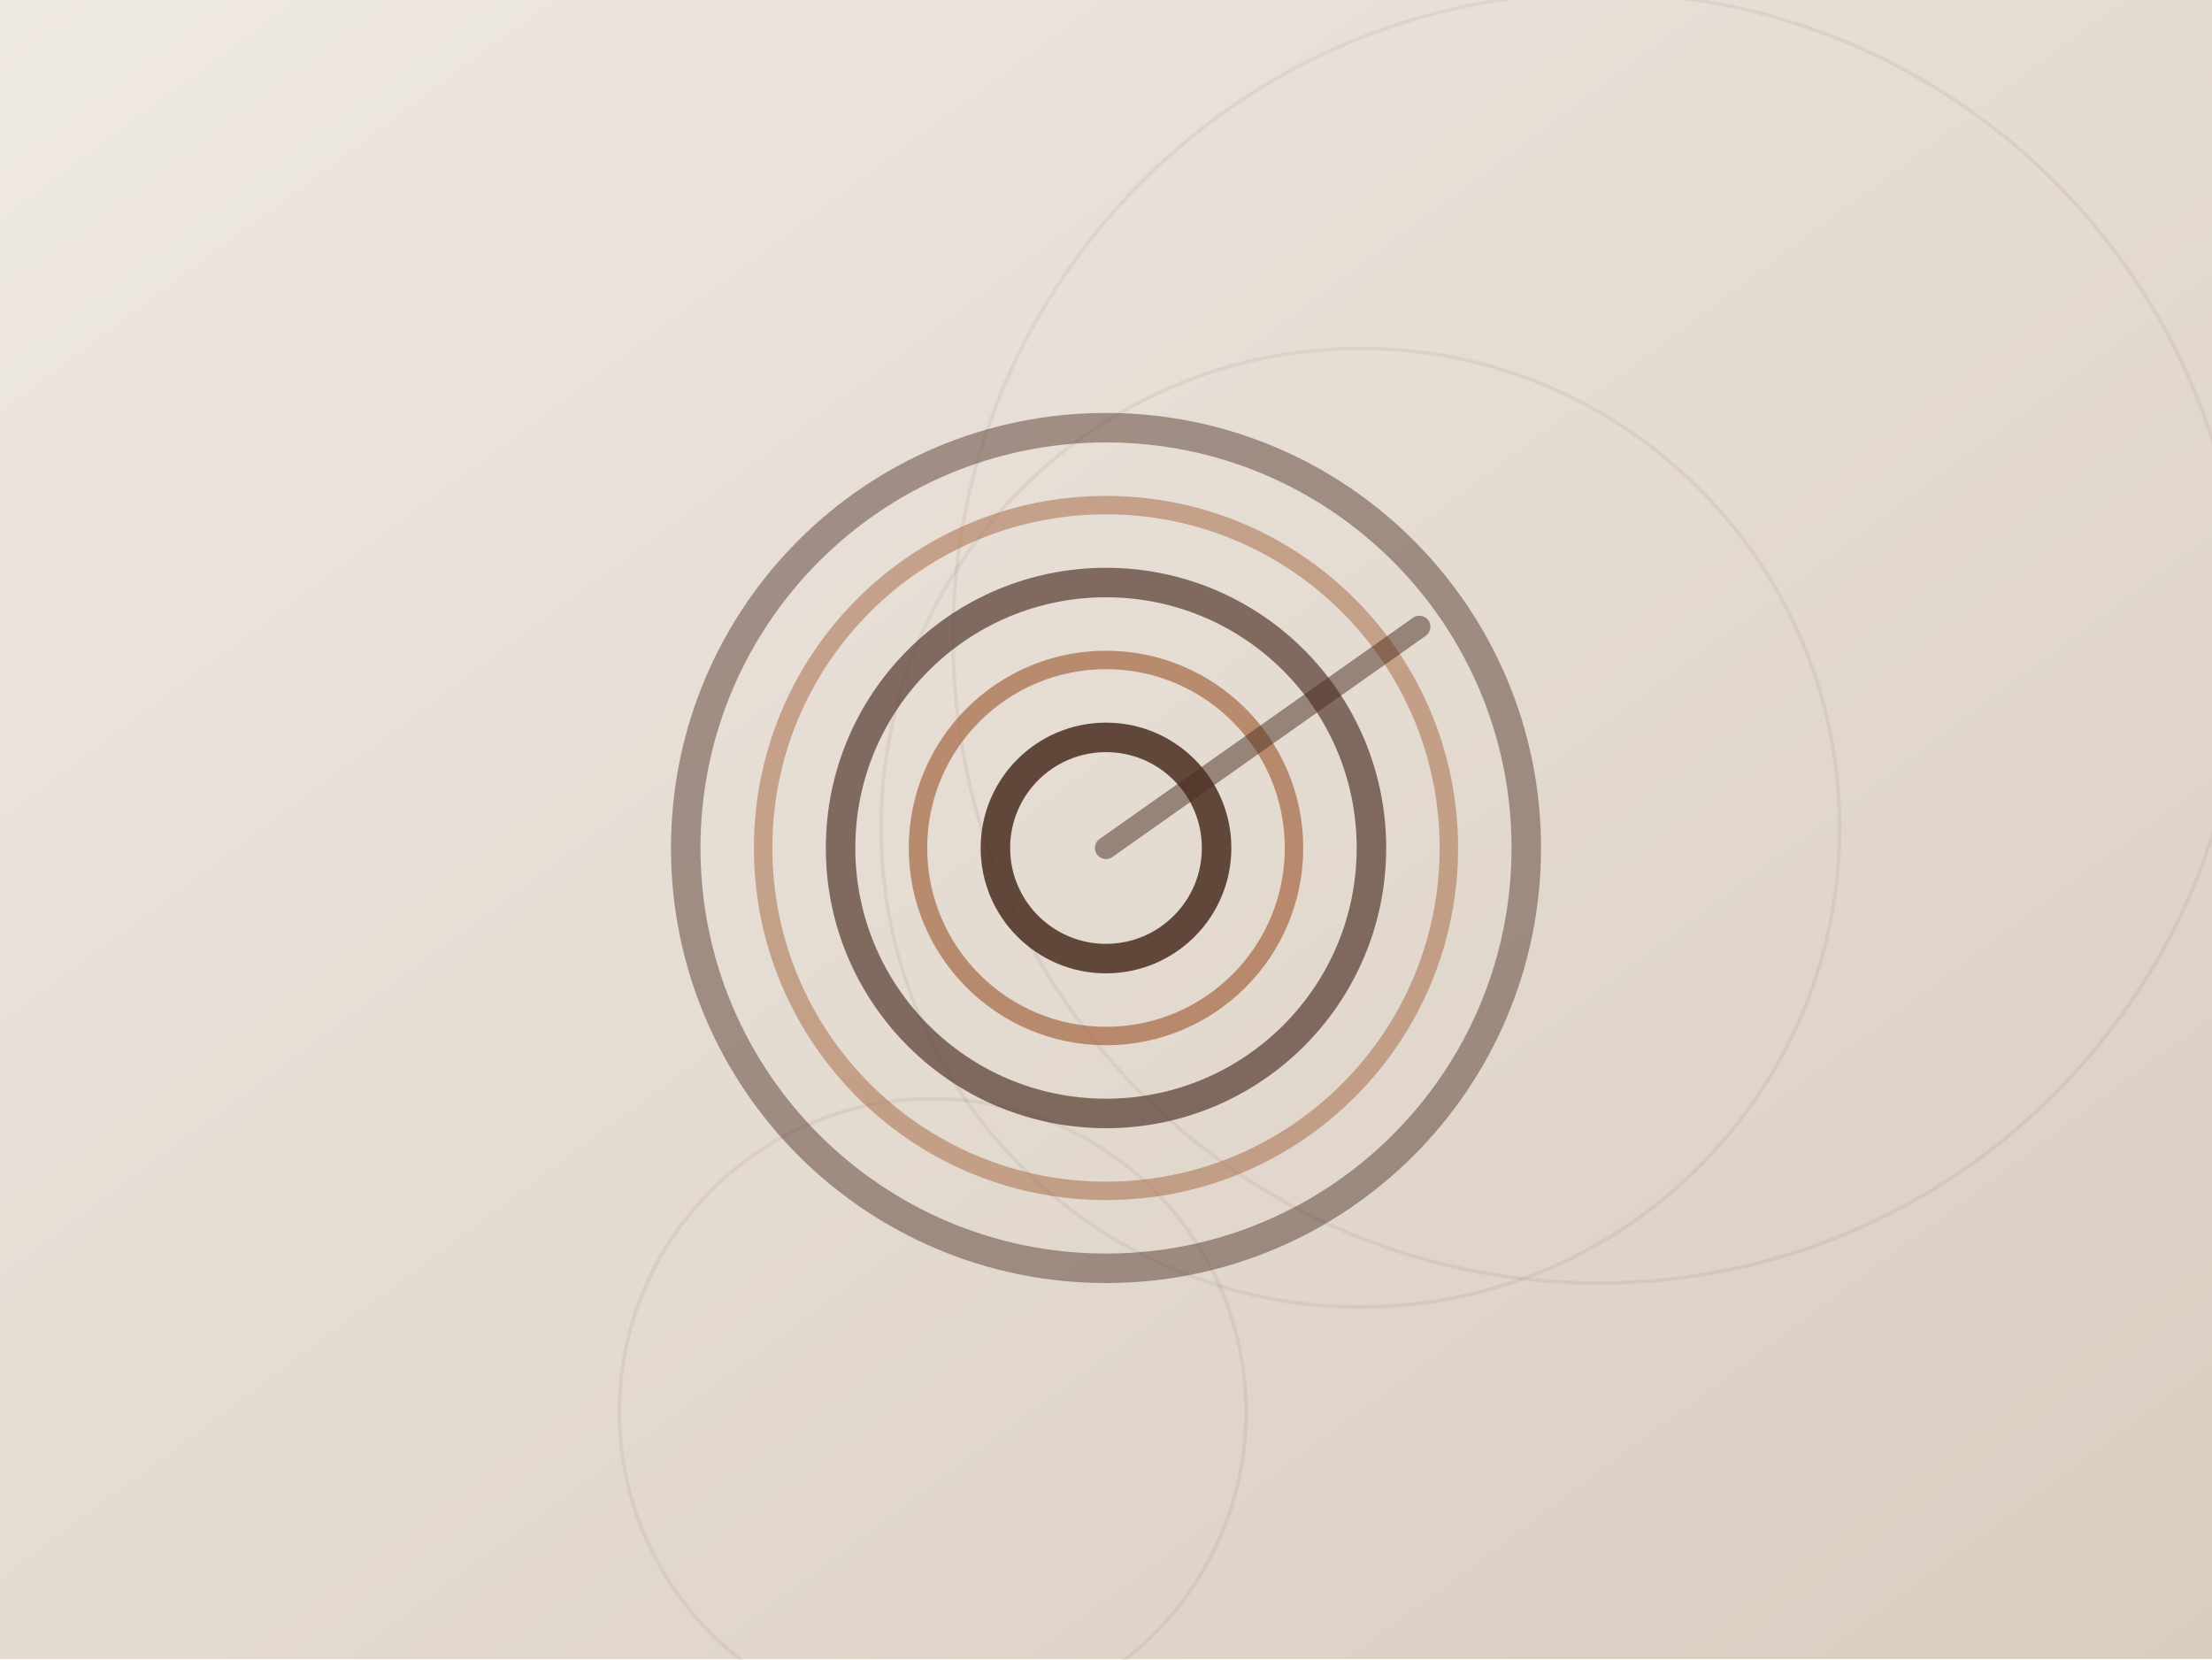
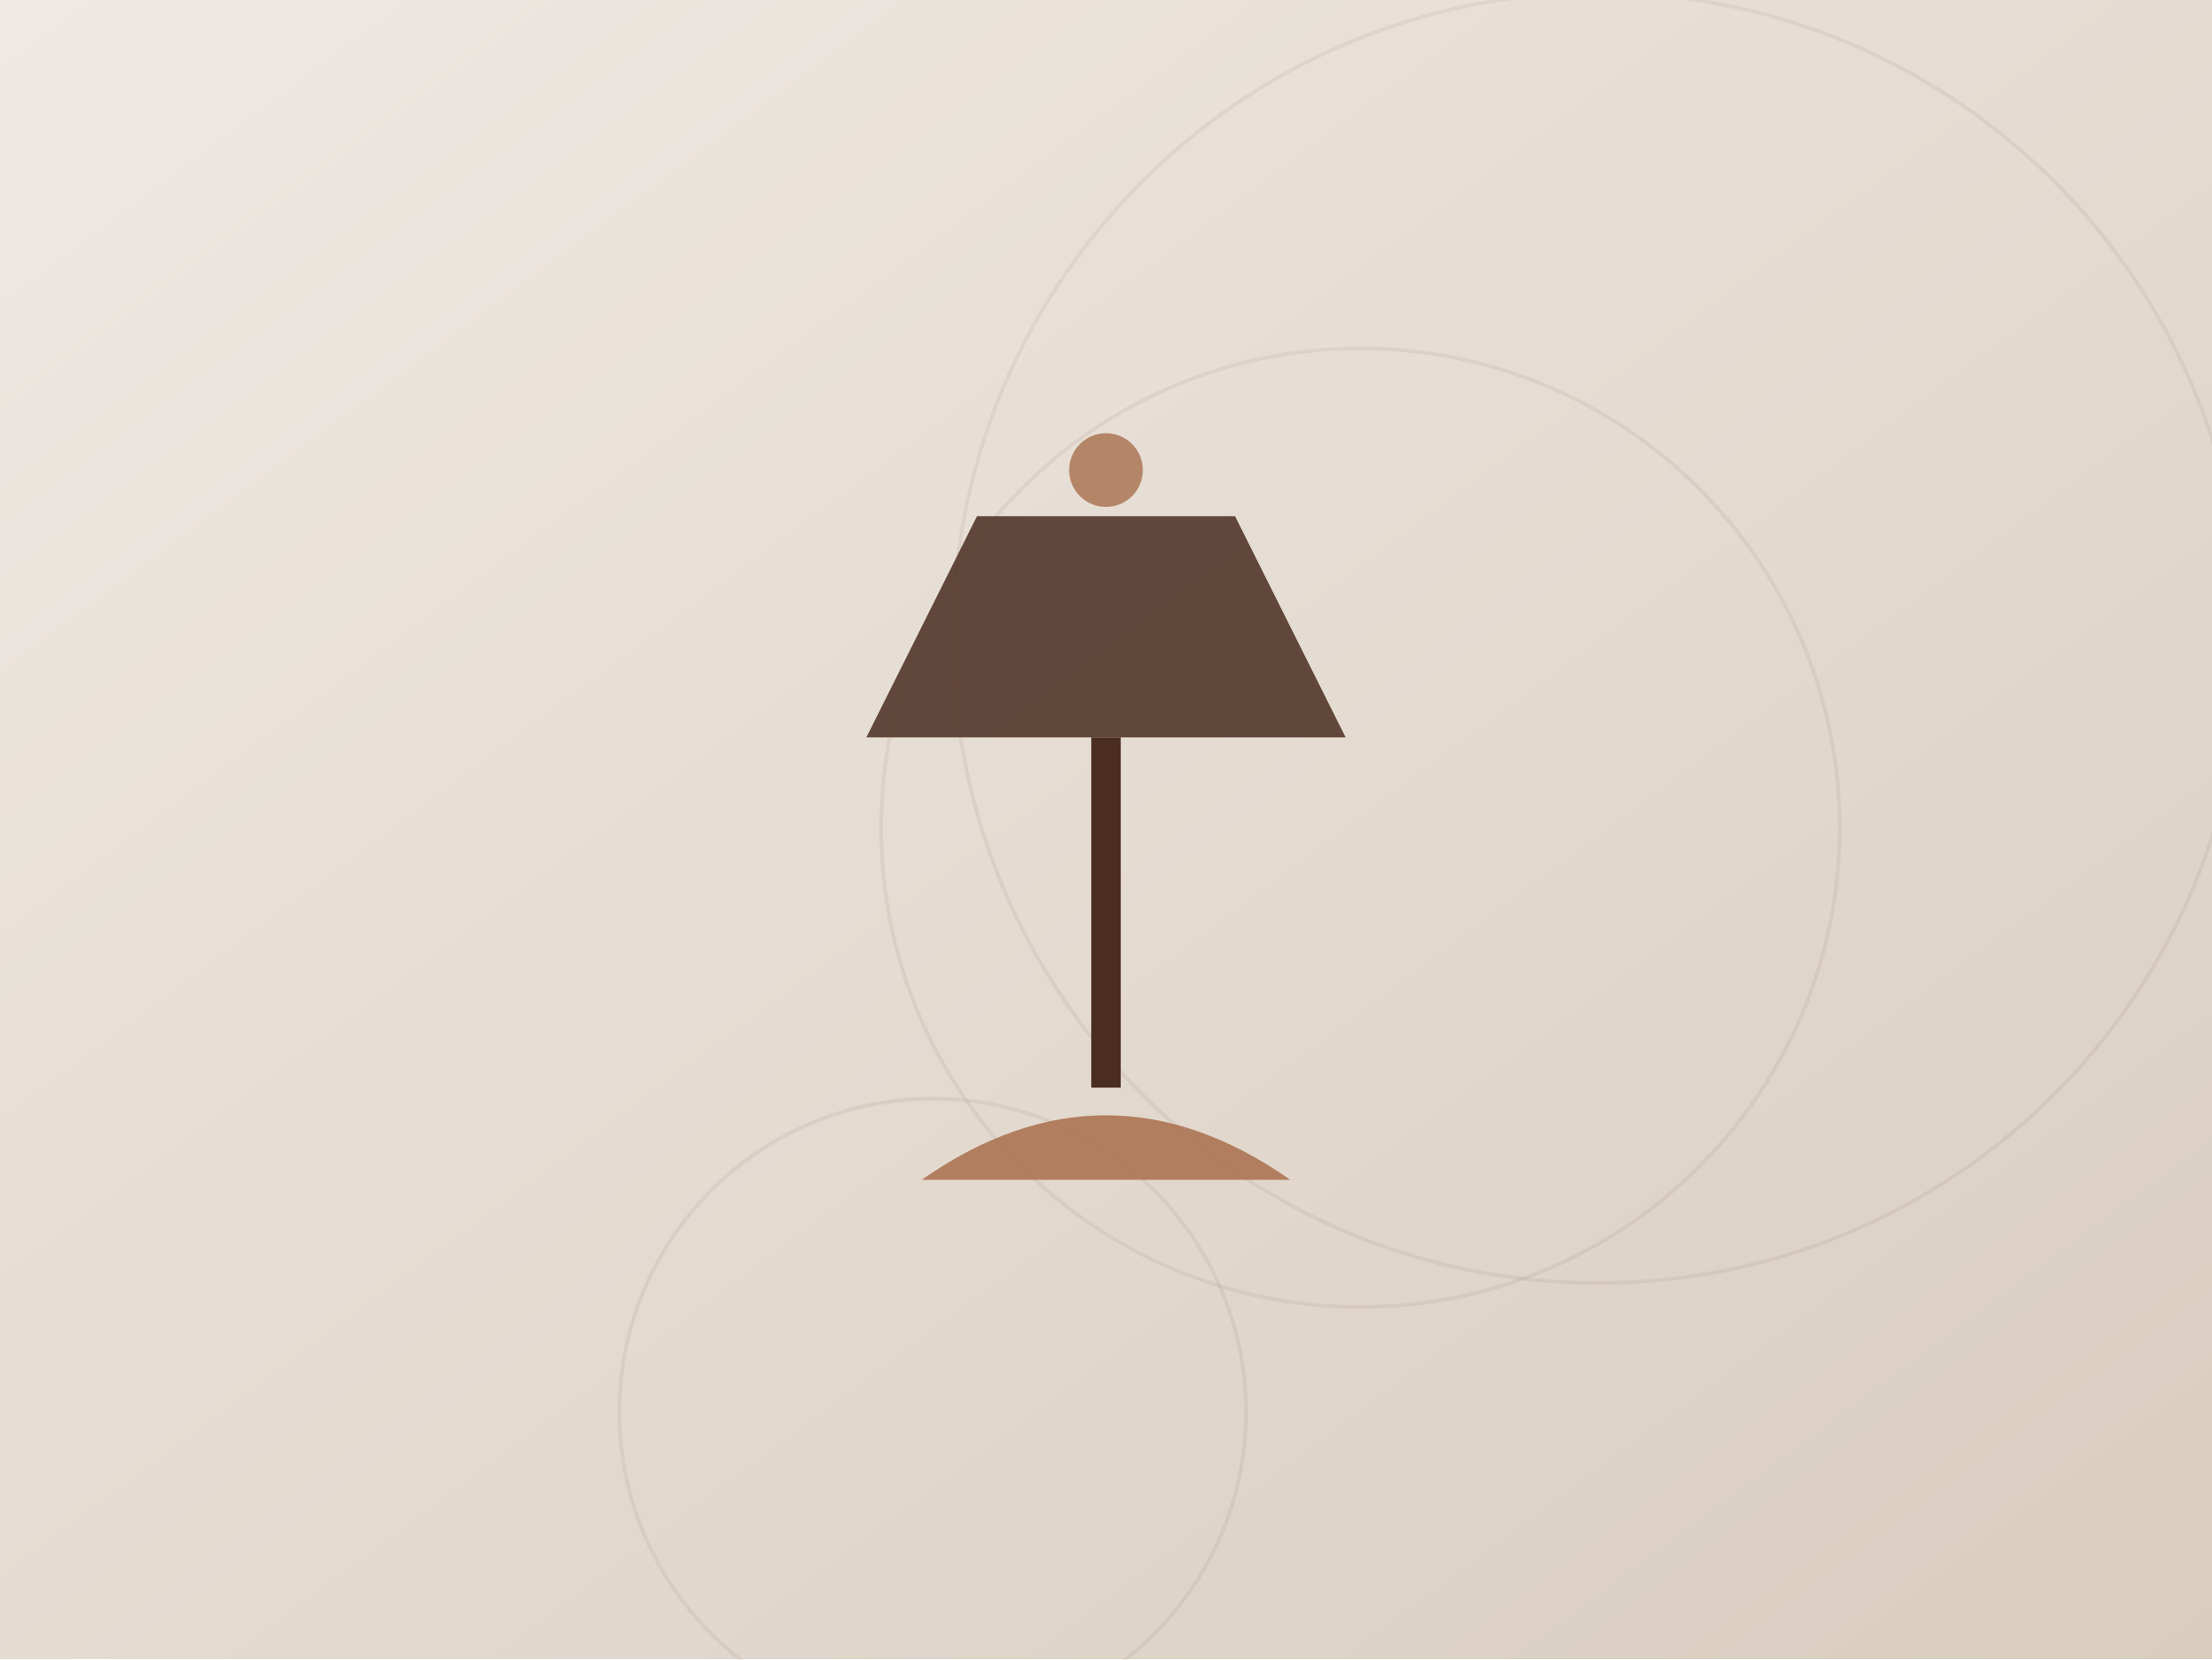
<svg xmlns="http://www.w3.org/2000/svg" viewBox="0 0 1200 900" width="1200" height="900" role="img" aria-label="Handcrafted Wooden Lamp">
  <defs>
    <linearGradient id="g" x1="0" y1="0" x2="1" y2="1">
      <stop offset="0%" stop-color="#EFE9E4" />
      <stop offset="100%" stop-color="#D9CDBF" />
    </linearGradient>
  </defs>
  <rect width="1200" height="900" fill="url(#g)" />
  <circle cx="506" cy="766" r="170" fill="none" stroke="#4A2D20" stroke-width="2" opacity="0.07" />
  <circle cx="738" cy="449" r="260" fill="none" stroke="#4A2D20" stroke-width="2" opacity="0.07" />
  <circle cx="867" cy="346" r="350" fill="none" stroke="#4A2D20" stroke-width="2" opacity="0.07" />
-   <g transform="rotate(0 600 450)">
-     <g fill="none" stroke-linecap="round">
-       <circle cx="600" cy="460" r="60" stroke="#4A2D20" stroke-width="16" opacity="0.85" />
-       <circle cx="600" cy="460" r="102" stroke="#A96F4C" stroke-width="10" opacity="0.75" />
-       <circle cx="600" cy="460" r="144" stroke="#4A2D20" stroke-width="16" opacity="0.65" />
-       <circle cx="600" cy="460" r="186" stroke="#A96F4C" stroke-width="10" opacity="0.55" />
-       <circle cx="600" cy="460" r="228" stroke="#4A2D20" stroke-width="16" opacity="0.45" />
-     </g>
-     <path d="M600 460 l170 -120" stroke="#4A2D20" stroke-width="12" opacity="0.5" stroke-linecap="round" />
+   <g transform="translate(600 450) scale(1) rotate(0) translate(-600 -450)">
+     <path d="M470 400 h260 l-60 -120 h-140 z" fill="#4A2D20" opacity="0.85" />
+     <path d="M600 400 v190" stroke="#4A2D20" stroke-width="16" />
+     <path d="M500 640 q100 -70 200 0 z" fill="#A96F4C" opacity="0.85" />
+     <circle cx="600" cy="255" r="20" fill="#A96F4C" opacity="0.8" />
  </g>
</svg>
